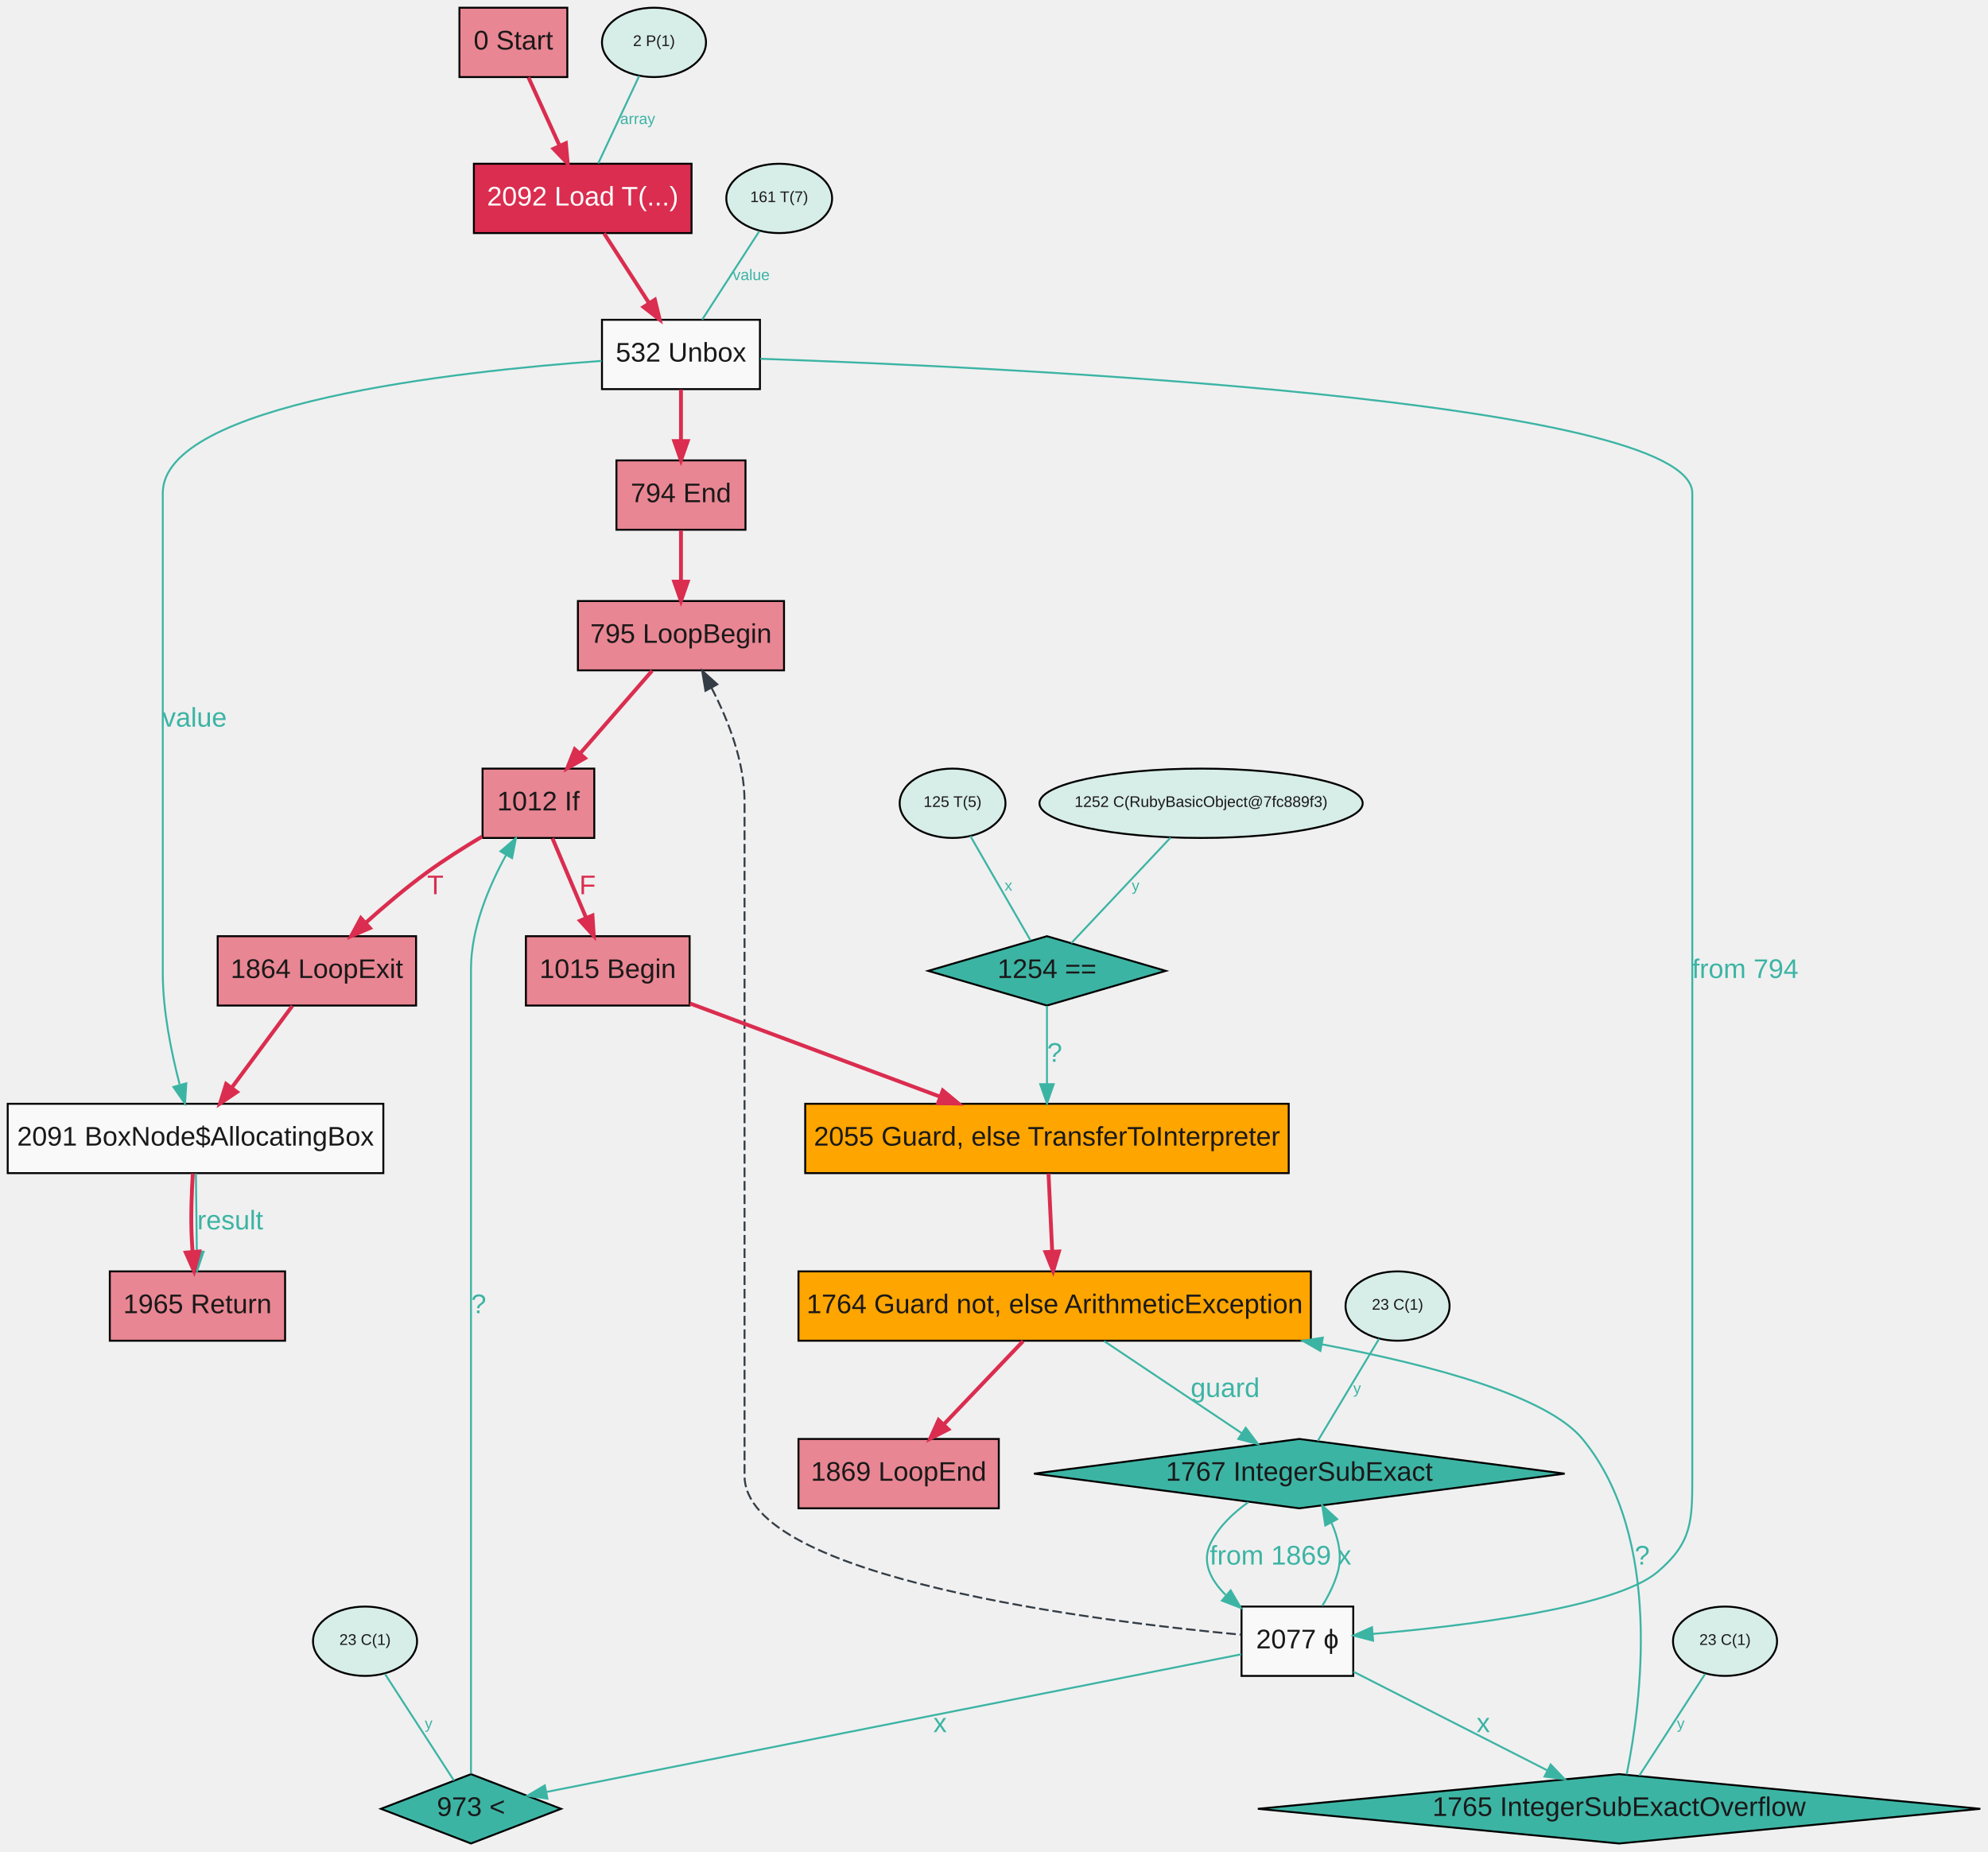
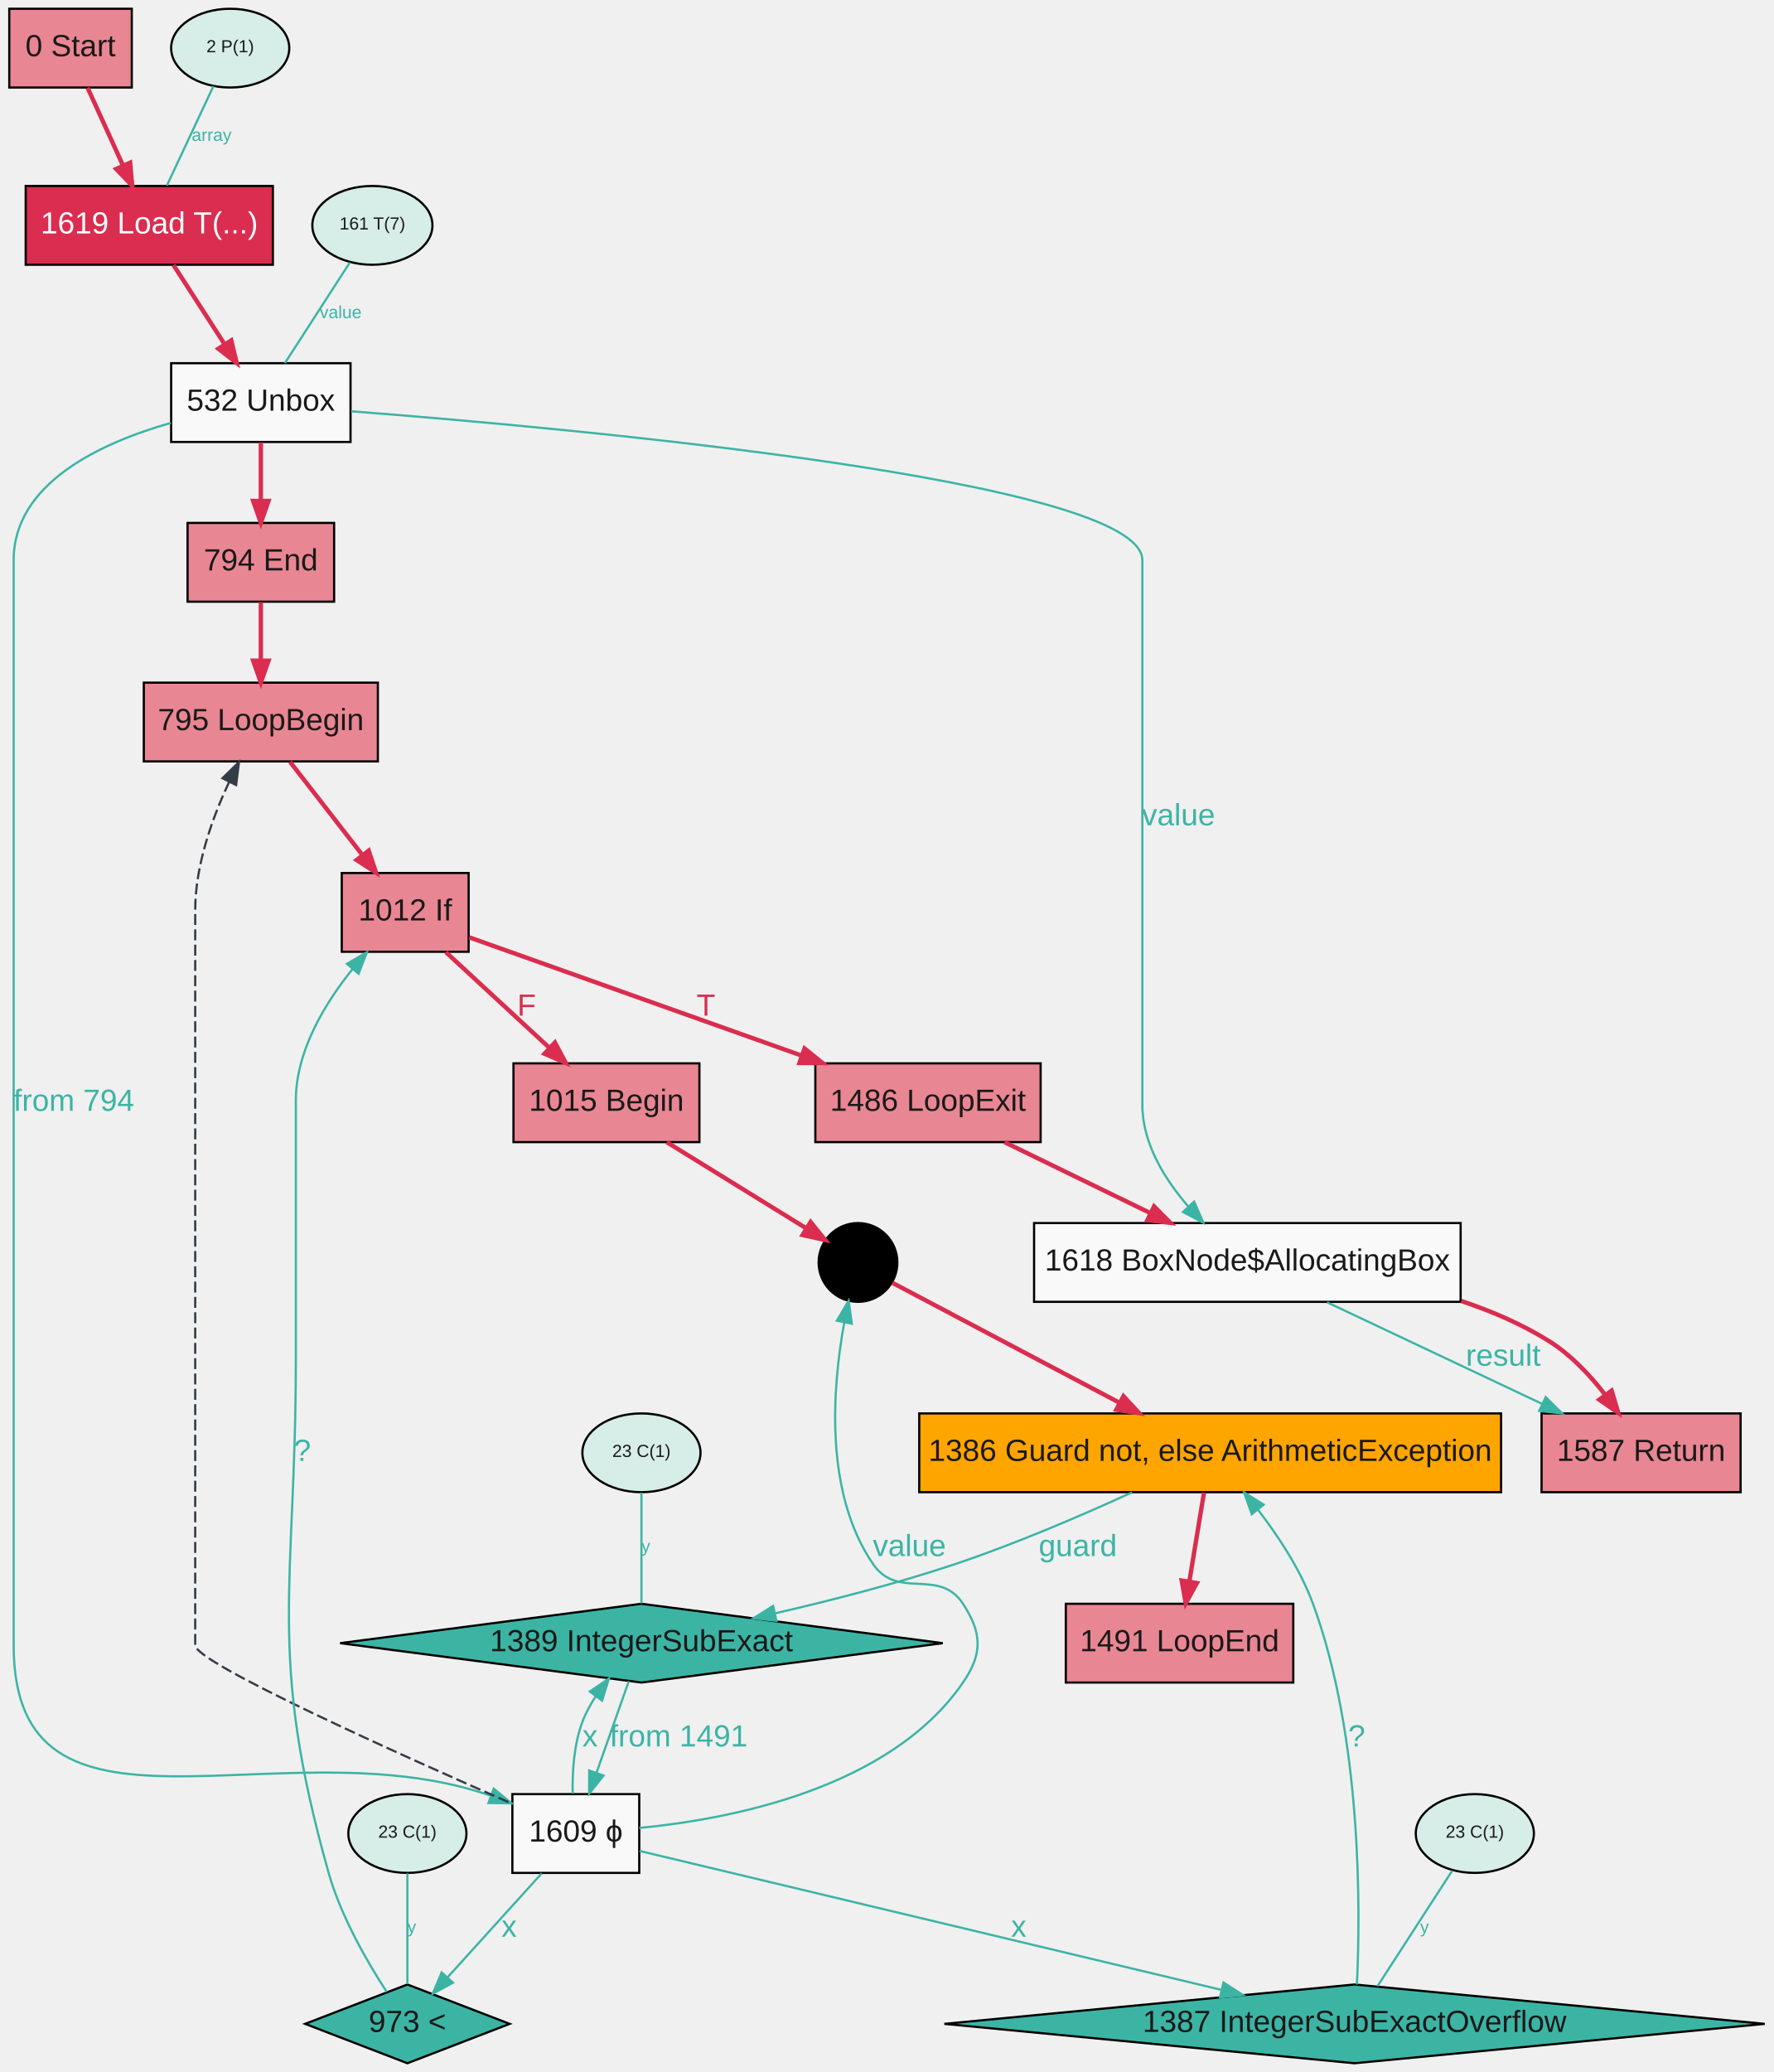
- <svg xmlns="http://www.w3.org/2000/svg" width="1032pt" height="961pt" viewBox="0.00 0.00 1032.01 961.00">
-   <g id="graph0" class="graph" transform="scale(1 1) rotate(0) translate(4 957)">
+ <svg xmlns="http://www.w3.org/2000/svg" width="811pt" height="947pt" viewBox="0.00 0.00 810.51 947.00">
+   <g id="graph0" class="graph" transform="scale(1 1) rotate(0) translate(4 943)">
    <g id="node1" class="node">
-       <polygon fill="#e98693" stroke="black" points="290.5,-953 234.5,-953 234.5,-917 290.5,-917 290.5,-953" />
-       <text text-anchor="middle" x="262.5" y="-931.3" font-family="Arial" font-size="14.00" fill="#1a1919">0 Start</text>
+       <polygon fill="#e98693" stroke="black" points="56,-939 0,-939 0,-903 56,-903 56,-939" />
+       <text text-anchor="middle" x="28" y="-917.3" font-family="Arial" font-size="14.00" fill="#1a1919">0 Start</text>
+     </g>
+     <g id="node17" class="node">
+       <polygon fill="#da2d4f" stroke="black" points="120.5,-858 7.5,-858 7.5,-822 120.5,-822 120.5,-858" />
+       <text text-anchor="middle" x="64" y="-836.3" font-family="Arial" font-size="14.00" fill="#ffffff">1619 Load T(...)</text>
+     </g>
+     <g id="edge28" class="edge">
+       <path fill="none" stroke="#da2d4f" stroke-width="2" d="M35.81,-902.86C40.53,-892.51 46.64,-879.1 51.96,-867.41" />
+       <polygon fill="#da2d4f" stroke="#da2d4f" stroke-width="2" points="55.24,-868.66 56.2,-858.11 48.87,-865.76 55.24,-868.66" />
+     </g>
+     <g id="node2" class="node">
+       <polygon fill="#f9f9f9" stroke="black" points="156,-777 74,-777 74,-741 156,-741 156,-777" />
+       <text text-anchor="middle" x="115" y="-755.3" font-family="Arial" font-size="14.00" fill="#1a1919">532 Unbox</text>
+     </g>
+     <g id="node3" class="node">
+       <polygon fill="#e98693" stroke="black" points="148.5,-704 81.5,-704 81.5,-668 148.5,-668 148.5,-704" />
+       <text text-anchor="middle" x="115" y="-682.3" font-family="Arial" font-size="14.00" fill="#1a1919">794 End</text>
+     </g>
+     <g id="edge1" class="edge">
+       <path fill="none" stroke="#da2d4f" stroke-width="2" d="M115,-740.81C115,-732.79 115,-723.05 115,-714.07" />
+       <polygon fill="#da2d4f" stroke="#da2d4f" stroke-width="2" points="118.5,-714.03 115,-704.03 111.5,-714.03 118.5,-714.03" />
+     </g>
+     <g id="node15" class="node">
+       <polygon fill="#f9f9f9" stroke="black" points="288,-123 230,-123 230,-87 288,-87 288,-123" />
+       <text text-anchor="middle" x="259" y="-101.3" font-family="Arial" font-size="14.00" fill="#1a1919">1609 ϕ</text>
+     </g>
+     <g id="edge22" class="edge">
+       <path fill="none" stroke="#3cb4a4" d="M73.88,-749.71C41.58,-740.52 2,-722.1 2,-687 2,-687 2,-687 2,-191 2,-90.36 122.49,-154.72 218,-123 218.71,-122.76 219.43,-122.52 220.15,-122.27" />
+       <polygon fill="#3cb4a4" stroke="#3cb4a4" points="221.46,-125.52 229.63,-118.77 219.04,-118.95 221.46,-125.52" />
+       <text text-anchor="middle" x="29.5" y="-435.3" font-family="arial" font-size="14.00" fill="#3cb4a4">from 794</text>
+     </g>
+     <g id="node16" class="node">
+       <polygon fill="#f9f9f9" stroke="black" points="663.5,-384 468.5,-384 468.5,-348 663.5,-348 663.5,-384" />
+       <text text-anchor="middle" x="566" y="-362.3" font-family="Arial" font-size="14.00" fill="#1a1919">1618 BoxNode$AllocatingBox</text>
+     </g>
+     <g id="edge24" class="edge">
+       <path fill="none" stroke="#3cb4a4" d="M156.23,-755.03C258.95,-747.09 518,-723.45 518,-687 518,-687 518,-687 518,-438 518,-420.5 528.13,-404.1 539.08,-391.48" />
+       <polygon fill="#3cb4a4" stroke="#3cb4a4" points="541.67,-393.83 545.92,-384.13 536.55,-389.06 541.67,-393.83" />
+       <text text-anchor="middle" x="534.5" y="-565.8" font-family="arial" font-size="14.00" fill="#3cb4a4">value</text>
+     </g>
+     <g id="node4" class="node">
+       <polygon fill="#e98693" stroke="black" points="168.5,-631 61.5,-631 61.5,-595 168.5,-595 168.5,-631" />
+       <text text-anchor="middle" x="115" y="-609.3" font-family="Arial" font-size="14.00" fill="#1a1919">795 LoopBegin</text>
+     </g>
+     <g id="edge2" class="edge">
+       <path fill="none" stroke="#da2d4f" stroke-width="2" d="M115,-667.81C115,-659.79 115,-650.05 115,-641.07" />
+       <polygon fill="#da2d4f" stroke="#da2d4f" stroke-width="2" points="118.5,-641.03 115,-631.03 111.5,-641.03 118.5,-641.03" />
+     </g>
+     <g id="node6" class="node">
+       <polygon fill="#e98693" stroke="black" points="210,-544 152,-544 152,-508 210,-508 210,-544" />
+       <text text-anchor="middle" x="181" y="-522.3" font-family="Arial" font-size="14.00" fill="#1a1919">1012 If</text>
+     </g>
+     <g id="edge3" class="edge">
+       <path fill="none" stroke="#da2d4f" stroke-width="2" d="M128.36,-594.8C137.84,-582.59 150.72,-565.99 161.37,-552.28" />
+       <polygon fill="#da2d4f" stroke="#da2d4f" stroke-width="2" points="164.3,-554.22 167.66,-544.18 158.77,-549.93 164.3,-554.22" />
+     </g>
+     <g id="edge21" class="edge">
+       <path fill="none" stroke="#343d46" stroke-dasharray="5,2" d="M100.57,-585.75C92.88,-569.36 85,-547.54 85,-527 85,-527 85,-527 85,-191 85,-183.04 180.34,-140.29 229.88,-118.61" />
+       <polygon fill="#343d46" stroke="#343d46" points="97.44,-587.31 105.01,-594.72 103.71,-584.2 97.44,-587.31" />
+     </g>
+     <g id="node5" class="node">
+       <polygon fill="#3cb4a4" stroke="black" points="182,-36 135.25,-18 182,0 228.75,-18 182,-36" />
+       <text text-anchor="middle" x="182" y="-14.3" font-family="Arial" font-size="14.00" fill="#1a1919">973 &lt;</text>
+     </g>
+     <g id="edge6" class="edge">
+       <path fill="none" stroke="#3cb4a4" d="M172.57,-32.59C163.95,-45.81 151.7,-66.82 146,-87 117.6,-187.5 131,-217.06 131,-321.5 131,-440 131,-440 131,-440 131,-462.45 144.12,-484.21 156.92,-500.09" />
+       <polygon fill="#3cb4a4" stroke="#3cb4a4" points="154.36,-502.48 163.51,-507.83 159.69,-497.95 154.36,-502.48" />
+       <text text-anchor="middle" x="134" y="-275.3" font-family="arial" font-size="14.00" fill="#3cb4a4">?</text>
+     </g>
+     <g id="node7" class="node">
+       <polygon fill="#e98693" stroke="black" points="315.5,-457 230.5,-457 230.5,-421 315.5,-421 315.5,-457" />
+       <text text-anchor="middle" x="273" y="-435.3" font-family="Arial" font-size="14.00" fill="#1a1919">1015 Begin</text>
+     </g>
+     <g id="edge8" class="edge">
+       <path fill="none" stroke="#da2d4f" stroke-width="2" d="M199.62,-507.8C213.21,-495.24 231.82,-478.05 246.89,-464.12" />
+       <polygon fill="#da2d4f" stroke="#da2d4f" stroke-width="2" points="249.44,-466.53 254.41,-457.18 244.69,-461.39 249.44,-466.53" />
+       <text text-anchor="middle" x="236.5" y="-478.8" font-family="arial" font-size="14.00" fill="#da2d4f">F</text>
+     </g>
+     <g id="node12" class="node">
+       <polygon fill="#e98693" stroke="black" points="471.5,-457 368.5,-457 368.5,-421 471.5,-421 471.5,-457" />
+       <text text-anchor="middle" x="420" y="-435.3" font-family="Arial" font-size="14.00" fill="#1a1919">1486 LoopExit</text>
+     </g>
+     <g id="edge7" class="edge">
+       <path fill="none" stroke="#da2d4f" stroke-width="2" d="M210.31,-514.58C247.97,-501.18 314.22,-477.62 362.19,-460.56" />
+       <polygon fill="#da2d4f" stroke="#da2d4f" stroke-width="2" points="363.58,-463.78 371.83,-457.13 361.24,-457.18 363.58,-463.78" />
+       <text text-anchor="middle" x="318.5" y="-478.8" font-family="arial" font-size="14.00" fill="#da2d4f">T</text>
+     </g>
+     <g id="node8" class="node">
+       <ellipse fill="black" stroke="black" cx="388" cy="-366" rx="18" ry="18" />
+     </g>
+     <g id="edge9" class="edge">
+       <path fill="none" stroke="#da2d4f" stroke-width="2" d="M300.55,-420.99C319.99,-408.99 345.77,-393.08 364.29,-381.64" />
+       <polygon fill="#da2d4f" stroke="#da2d4f" stroke-width="2" points="366.32,-384.5 372.99,-376.26 362.65,-378.54 366.32,-384.5" />
+     </g>
+     <g id="node9" class="node">
+       <polygon fill="#ffa500" stroke="black" points="682,-297 416,-297 416,-261 682,-261 682,-297" />
+       <text text-anchor="middle" x="549" y="-275.3" font-family="Arial" font-size="14.00" fill="#1a1919">1386 Guard not, else ArithmeticException</text>
+     </g>
+     <g id="edge11" class="edge">
+       <path fill="none" stroke="#da2d4f" stroke-width="2" d="M403.73,-356.7C427.53,-344.13 473.48,-319.87 507.36,-301.98" />
+       <polygon fill="#da2d4f" stroke="#da2d4f" stroke-width="2" points="509.36,-304.89 516.57,-297.12 506.09,-298.7 509.36,-304.89" />
+     </g>
+     <g id="node11" class="node">
+       <polygon fill="#3cb4a4" stroke="black" points="289,-210 151.25,-192 289,-174 426.75,-192 289,-210" />
+       <text text-anchor="middle" x="289" y="-188.3" font-family="Arial" font-size="14.00" fill="#1a1919">1389 IntegerSubExact</text>
+     </g>
+     <g id="edge18" class="edge">
+       <path fill="none" stroke="#3cb4a4" d="M513.23,-260.9C490.36,-250.43 459.87,-237.3 432,-228 405.57,-219.18 375.71,-211.53 350.14,-205.64" />
+       <polygon fill="#3cb4a4" stroke="#3cb4a4" points="350.73,-202.19 340.2,-203.4 349.19,-209.02 350.73,-202.19" />
+       <text text-anchor="middle" x="488.5" y="-231.8" font-family="arial" font-size="14.00" fill="#3cb4a4">guard</text>
+     </g>
+     <g id="node13" class="node">
+       <polygon fill="#e98693" stroke="black" points="587,-210 483,-210 483,-174 587,-174 587,-210" />
+       <text text-anchor="middle" x="535" y="-188.3" font-family="Arial" font-size="14.00" fill="#1a1919">1491 LoopEnd</text>
+     </g>
+     <g id="edge13" class="edge">
+       <path fill="none" stroke="#da2d4f" stroke-width="2" d="M546.17,-260.8C544.25,-249.16 541.68,-233.55 539.49,-220.24" />
+       <polygon fill="#da2d4f" stroke="#da2d4f" stroke-width="2" points="542.91,-219.47 537.83,-210.18 536,-220.61 542.91,-219.47" />
+     </g>
+     <g id="node10" class="node">
+       <polygon fill="#3cb4a4" stroke="black" points="615,-36 427.48,-18 615,0 802.52,-18 615,-36" />
+       <text text-anchor="middle" x="615" y="-14.3" font-family="Arial" font-size="14.00" fill="#1a1919">1387 IntegerSubExactOverflow</text>
+     </g>
+     <g id="edge12" class="edge">
+       <path fill="none" stroke="#3cb4a4" d="M616.09,-35.98C617.7,-70.11 618.4,-149 596,-210 590.29,-225.54 580.18,-240.89 570.8,-253.06" />
+       <polygon fill="#3cb4a4" stroke="#3cb4a4" points="568,-250.94 564.48,-260.94 573.47,-255.32 568,-250.94" />
+       <text text-anchor="middle" x="616" y="-144.8" font-family="arial" font-size="14.00" fill="#3cb4a4">?</text>
+     </g>
+     <g id="edge23" class="edge">
+       <path fill="none" stroke="#3cb4a4" d="M283.22,-174.61C279.02,-162.73 273.26,-146.41 268.41,-132.67" />
+       <polygon fill="#3cb4a4" stroke="#3cb4a4" points="271.7,-131.48 265.08,-123.21 265.1,-133.81 271.7,-131.48" />
+       <text text-anchor="middle" x="306" y="-144.8" font-family="arial" font-size="14.00" fill="#3cb4a4">from 1491</text>
+     </g>
+     <g id="edge19" class="edge">
+       <path fill="none" stroke="#da2d4f" stroke-width="2" d="M454.97,-420.99C474.96,-411.27 500.22,-398.99 521.6,-388.59" />
+       <polygon fill="#da2d4f" stroke="#da2d4f" stroke-width="2" points="523.35,-391.63 530.81,-384.11 520.29,-385.34 523.35,-391.63" />
+     </g>
+     <g id="node14" class="node">
+       <polygon fill="#e98693" stroke="black" points="791.5,-297 700.5,-297 700.5,-261 791.5,-261 791.5,-297" />
+       <text text-anchor="middle" x="746" y="-275.3" font-family="Arial" font-size="14.00" fill="#1a1919">1587 Return</text>
+     </g>
+     <g id="edge4" class="edge">
+       <path fill="none" stroke="#3cb4a4" d="M243.42,-86.8C230.96,-73.05 213.47,-53.74 200.34,-39.24" />
+       <polygon fill="#3cb4a4" stroke="#3cb4a4" points="202.86,-36.81 193.55,-31.75 197.67,-41.51 202.86,-36.81" />
+       <text text-anchor="middle" x="228.5" y="-57.8" font-family="arial" font-size="14.00" fill="#3cb4a4">x</text>
+     </g>
+     <g id="edge10" class="edge">
+       <path fill="none" stroke="#3cb4a4" d="M288.01,-107.54C328.98,-111.46 402.54,-125.3 436,-174 445.06,-187.19 444.75,-196.6 436,-210 425.12,-226.66 406.3,-211.62 395,-228 372.47,-260.64 376.29,-308.8 381.71,-338.47" />
+       <polygon fill="#3cb4a4" stroke="#3cb4a4" points="378.33,-339.39 383.74,-348.5 385.19,-338 378.33,-339.39" />
+       <text text-anchor="middle" x="411.5" y="-231.8" font-family="arial" font-size="14.00" fill="#3cb4a4">value</text>
+     </g>
+     <g id="edge14" class="edge">
+       <path fill="none" stroke="#3cb4a4" d="M288.13,-97.04C345.98,-83.23 476.43,-52.09 553.9,-33.59" />
+       <polygon fill="#3cb4a4" stroke="#3cb4a4" points="555.09,-36.9 564.01,-31.18 553.47,-30.09 555.09,-36.9" />
+       <text text-anchor="middle" x="461.5" y="-57.8" font-family="arial" font-size="14.00" fill="#3cb4a4">x</text>
+     </g>
+     <g id="edge16" class="edge">
+       <path fill="none" stroke="#3cb4a4" d="M257.57,-123.18C257.34,-133.08 258.09,-145.58 262,-156 263.51,-160.04 265.67,-164 268.1,-167.71" />
+       <polygon fill="#3cb4a4" stroke="#3cb4a4" points="265.37,-169.9 274.14,-175.86 271,-165.74 265.37,-169.9" />
+       <text text-anchor="middle" x="265.5" y="-144.8" font-family="arial" font-size="14.00" fill="#3cb4a4">x</text>
+     </g>
+     <g id="edge20" class="edge">
+       <path fill="none" stroke="#3cb4a4" d="M602.43,-347.8C630.82,-334.39 670.4,-315.7 700.81,-301.34" />
+       <polygon fill="#3cb4a4" stroke="#3cb4a4" points="702.39,-304.47 709.94,-297.03 699.4,-298.14 702.39,-304.47" />
+       <text text-anchor="middle" x="683" y="-318.8" font-family="arial" font-size="14.00" fill="#3cb4a4">result</text>
+     </g>
+     <g id="edge25" class="edge">
+       <path fill="none" stroke="#da2d4f" stroke-width="2" d="M663.8,-348.37C677.89,-343.68 691.75,-337.68 704,-330 713.9,-323.79 722.63,-314.48 729.54,-305.57" />
+       <polygon fill="#da2d4f" stroke="#da2d4f" stroke-width="2" points="732.53,-307.41 735.58,-297.26 726.87,-303.29 732.53,-307.41" />
+     </g>
+     <g id="edge29" class="edge">
+       <path fill="none" stroke="#da2d4f" stroke-width="2" d="M75.07,-821.86C81.88,-811.3 90.75,-797.56 98.4,-785.71" />
+       <polygon fill="#da2d4f" stroke="#da2d4f" stroke-width="2" points="101.47,-787.41 103.96,-777.11 95.59,-783.61 101.47,-787.41" />
    </g>
    <g id="node18" class="node">
-       <polygon fill="#da2d4f" stroke="black" points="355,-872 242,-872 242,-836 355,-836 355,-872" />
-       <text text-anchor="middle" x="298.5" y="-850.3" font-family="Arial" font-size="14.00" fill="#ffffff">2092 Load T(...)</text>
-     </g>
-     <g id="edge30" class="edge">
-       <path fill="none" stroke="#da2d4f" stroke-width="2" d="M270.31,-916.86C275.03,-906.51 281.14,-893.1 286.46,-881.41" />
-       <polygon fill="#da2d4f" stroke="#da2d4f" stroke-width="2" points="289.74,-882.66 290.7,-872.11 283.37,-879.76 289.74,-882.66" />
-     </g>
-     <g id="node2" class="node">
-       <polygon fill="#f9f9f9" stroke="black" points="390.5,-791 308.5,-791 308.5,-755 390.5,-755 390.5,-791" />
-       <text text-anchor="middle" x="349.5" y="-769.3" font-family="Arial" font-size="14.00" fill="#1a1919">532 Unbox</text>
-     </g>
-     <g id="node3" class="node">
-       <polygon fill="#e98693" stroke="black" points="383,-718 316,-718 316,-682 383,-682 383,-718" />
-       <text text-anchor="middle" x="349.5" y="-696.3" font-family="Arial" font-size="14.00" fill="#1a1919">794 End</text>
-     </g>
-     <g id="edge1" class="edge">
-       <path fill="none" stroke="#da2d4f" stroke-width="2" d="M349.5,-754.81C349.5,-746.79 349.5,-737.05 349.5,-728.07" />
-       <polygon fill="#da2d4f" stroke="#da2d4f" stroke-width="2" points="353,-728.03 349.5,-718.03 346,-728.03 353,-728.03" />
-     </g>
-     <g id="node16" class="node">
-       <polygon fill="#f9f9f9" stroke="black" points="698.5,-123 640.5,-123 640.5,-87 698.5,-87 698.5,-123" />
-       <text text-anchor="middle" x="669.5" y="-101.3" font-family="Arial" font-size="14.00" fill="#1a1919">2077 ϕ</text>
-     </g>
-     <g id="edge23" class="edge">
-       <path fill="none" stroke="#3cb4a4" d="M390.7,-770.75C514.46,-766.45 874.5,-749.75 874.5,-701 874.5,-701 874.5,-701 874.5,-191 874.5,-167.38 874.49,-156.31 856.5,-141 834.71,-122.45 756.74,-112.98 708.63,-108.79" />
-       <polygon fill="#3cb4a4" stroke="#3cb4a4" points="708.81,-105.29 698.55,-107.95 708.23,-112.27 708.81,-105.29" />
-       <text text-anchor="middle" x="902" y="-449.3" font-family="arial" font-size="14.00" fill="#3cb4a4">from 794</text>
-     </g>
-     <g id="node17" class="node">
-       <polygon fill="#f9f9f9" stroke="black" points="195,-384 0,-384 0,-348 195,-348 195,-384" />
-       <text text-anchor="middle" x="97.5" y="-362.3" font-family="Arial" font-size="14.00" fill="#1a1919">2091 BoxNode$AllocatingBox</text>
-     </g>
-     <g id="edge25" class="edge">
-       <path fill="none" stroke="#3cb4a4" d="M308.35,-769.66C233,-764.25 80.5,-747.55 80.5,-701 80.5,-701 80.5,-701 80.5,-452 80.5,-432.37 84.91,-410.68 89.24,-394.12" />
-       <polygon fill="#3cb4a4" stroke="#3cb4a4" points="92.73,-394.63 92.03,-384.06 85.99,-392.76 92.73,-394.63" />
-       <text text-anchor="middle" x="97" y="-579.8" font-family="arial" font-size="14.00" fill="#3cb4a4">value</text>
-     </g>
-     <g id="node4" class="node">
-       <polygon fill="#e98693" stroke="black" points="403,-645 296,-645 296,-609 403,-609 403,-645" />
-       <text text-anchor="middle" x="349.5" y="-623.3" font-family="Arial" font-size="14.00" fill="#1a1919">795 LoopBegin</text>
-     </g>
-     <g id="edge2" class="edge">
-       <path fill="none" stroke="#da2d4f" stroke-width="2" d="M349.5,-681.81C349.5,-673.79 349.5,-664.05 349.5,-655.07" />
-       <polygon fill="#da2d4f" stroke="#da2d4f" stroke-width="2" points="353,-655.03 349.5,-645.03 346,-655.03 353,-655.03" />
-     </g>
-     <g id="node6" class="node">
-       <polygon fill="#e98693" stroke="black" points="304.5,-558 246.5,-558 246.5,-522 304.5,-522 304.5,-558" />
-       <text text-anchor="middle" x="275.5" y="-536.3" font-family="Arial" font-size="14.00" fill="#1a1919">1012 If</text>
-     </g>
-     <g id="edge3" class="edge">
-       <path fill="none" stroke="#da2d4f" stroke-width="2" d="M334.52,-608.8C323.79,-596.47 309.17,-579.68 297.17,-565.89" />
-       <polygon fill="#da2d4f" stroke="#da2d4f" stroke-width="2" points="299.66,-563.42 290.45,-558.18 294.38,-568.02 299.66,-563.42" />
-     </g>
-     <g id="edge22" class="edge">
-       <path fill="none" stroke="#343d46" stroke-dasharray="5,2" d="M365.37,-599.92C373.83,-583.59 382.5,-561.78 382.5,-541 382.5,-541 382.5,-541 382.5,-191 382.5,-137.61 567.44,-115.16 640.4,-108.38" />
-       <polygon fill="#343d46" stroke="#343d46" points="362.22,-598.39 360.49,-608.85 368.36,-601.75 362.22,-598.39" />
-     </g>
-     <g id="node5" class="node">
-       <polygon fill="#3cb4a4" stroke="black" points="240.5,-36 193.75,-18 240.5,0 287.25,-18 240.5,-36" />
-       <text text-anchor="middle" x="240.5" y="-14.3" font-family="Arial" font-size="14.00" fill="#1a1919">973 &lt;</text>
-     </g>
-     <g id="edge6" class="edge">
-       <path fill="none" stroke="#3cb4a4" d="M240.5,-36.26C240.5,-53.43 240.5,-80.54 240.5,-104 240.5,-454 240.5,-454 240.5,-454 240.5,-474.94 249.7,-496.75 258.66,-513.04" />
-       <polygon fill="#3cb4a4" stroke="#3cb4a4" points="255.79,-515.06 263.85,-521.94 261.84,-511.53 255.79,-515.06" />
-       <text text-anchor="middle" x="244.5" y="-275.3" font-family="arial" font-size="14.00" fill="#3cb4a4">?</text>
-     </g>
-     <g id="node7" class="node">
-       <polygon fill="#e98693" stroke="black" points="354,-471 269,-471 269,-435 354,-435 354,-471" />
-       <text text-anchor="middle" x="311.5" y="-449.3" font-family="Arial" font-size="14.00" fill="#1a1919">1015 Begin</text>
-     </g>
-     <g id="edge8" class="edge">
-       <path fill="none" stroke="#da2d4f" stroke-width="2" d="M282.79,-521.8C287.81,-509.93 294.59,-493.93 300.3,-480.45" />
-       <polygon fill="#da2d4f" stroke="#da2d4f" stroke-width="2" points="303.55,-481.75 304.23,-471.18 297.1,-479.02 303.55,-481.75" />
-       <text text-anchor="middle" x="301" y="-492.8" font-family="arial" font-size="14.00" fill="#da2d4f">F</text>
-     </g>
-     <g id="node12" class="node">
-       <polygon fill="#e98693" stroke="black" points="212,-471 109,-471 109,-435 212,-435 212,-471" />
-       <text text-anchor="middle" x="160.5" y="-449.3" font-family="Arial" font-size="14.00" fill="#1a1919">1864 LoopExit</text>
-     </g>
-     <g id="edge7" class="edge">
-       <path fill="none" stroke="#da2d4f" stroke-width="2" d="M246.23,-522.71C236.83,-517.12 226.52,-510.6 217.5,-504 206.71,-496.11 195.51,-486.61 185.92,-478.02" />
-       <polygon fill="#da2d4f" stroke="#da2d4f" stroke-width="2" points="188.04,-475.22 178.29,-471.07 183.33,-480.39 188.04,-475.22" />
-       <text text-anchor="middle" x="222" y="-492.8" font-family="arial" font-size="14.00" fill="#da2d4f">T</text>
-     </g>
-     <g id="node15" class="node">
-       <polygon fill="#ffa500" stroke="black" points="665,-384 414,-384 414,-348 665,-348 665,-384" />
-       <text text-anchor="middle" x="539.5" y="-362.3" font-family="Arial" font-size="14.00" fill="#1a1919">2055 Guard, else TransferToInterpreter</text>
-     </g>
-     <g id="edge9" class="edge">
-       <path fill="none" stroke="#da2d4f" stroke-width="2" d="M354.12,-436.11C390.79,-422.44 443.96,-402.62 483.96,-387.71" />
-       <polygon fill="#da2d4f" stroke="#da2d4f" stroke-width="2" points="485.42,-390.9 493.57,-384.12 482.98,-384.34 485.42,-390.9" />
-     </g>
-     <g id="node8" class="node">
-       <polygon fill="#3cb4a4" stroke="black" points="539.5,-471 477.83,-453 539.5,-435 601.17,-453 539.5,-471" />
-       <text text-anchor="middle" x="539.5" y="-449.3" font-family="Arial" font-size="14.00" fill="#1a1919">1254 ==</text>
-     </g>
-     <g id="edge20" class="edge">
-       <path fill="none" stroke="#3cb4a4" d="M539.5,-434.8C539.5,-423.16 539.5,-407.55 539.5,-394.24" />
-       <polygon fill="#3cb4a4" stroke="#3cb4a4" points="543,-394.18 539.5,-384.18 536,-394.18 543,-394.18" />
-       <text text-anchor="middle" x="543.5" y="-405.8" font-family="arial" font-size="14.00" fill="#3cb4a4">?</text>
-     </g>
-     <g id="node9" class="node">
-       <polygon fill="#ffa500" stroke="black" points="676.5,-297 410.5,-297 410.5,-261 676.5,-261 676.5,-297" />
-       <text text-anchor="middle" x="543.5" y="-275.3" font-family="Arial" font-size="14.00" fill="#1a1919">1764 Guard not, else ArithmeticException</text>
-     </g>
-     <g id="node11" class="node">
-       <polygon fill="#3cb4a4" stroke="black" points="670.5,-210 532.75,-192 670.5,-174 808.25,-192 670.5,-210" />
-       <text text-anchor="middle" x="670.5" y="-188.3" font-family="Arial" font-size="14.00" fill="#1a1919">1767 IntegerSubExact</text>
+       <ellipse fill="#d7ede7" stroke="black" cx="182" cy="-105" rx="27" ry="18" />
+       <text text-anchor="middle" x="182" y="-103.1" font-family="Arial" font-size="8.00" fill="#1a1919">23 C(1)</text>
+     </g>
+     <g id="edge5" class="edge">
+       <path fill="none" stroke="#3cb4a4" d="M182,-86.8C182,-72.05 182,-50.92 182,-36.18" />
+       <text text-anchor="middle" x="184" y="-59.6" font-family="arial" font-size="8.00" fill="#3cb4a4">y</text>
+     </g>
+     <g id="node19" class="node">
+       <ellipse fill="#d7ede7" stroke="black" cx="670" cy="-105" rx="27" ry="18" />
+       <text text-anchor="middle" x="670" y="-103.1" font-family="Arial" font-size="8.00" fill="#1a1919">23 C(1)</text>
+     </g>
+     <g id="edge15" class="edge">
+       <path fill="none" stroke="#3cb4a4" d="M659.65,-88.01C649.88,-72.91 635.3,-50.38 625.49,-35.21" />
+       <text text-anchor="middle" x="647" y="-59.6" font-family="arial" font-size="8.00" fill="#3cb4a4">y</text>
+     </g>
+     <g id="node20" class="node">
+       <ellipse fill="#d7ede7" stroke="black" cx="289" cy="-279" rx="27" ry="18" />
+       <text text-anchor="middle" x="289" y="-277.1" font-family="Arial" font-size="8.00" fill="#1a1919">23 C(1)</text>
    </g>
    <g id="edge17" class="edge">
-       <path fill="none" stroke="#3cb4a4" d="M569.2,-260.8C589.84,-246.98 618.86,-227.56 640.55,-213.05" />
-       <polygon fill="#3cb4a4" stroke="#3cb4a4" points="642.69,-215.82 649.05,-207.35 638.8,-210.01 642.69,-215.82" />
-       <text text-anchor="middle" x="632" y="-231.8" font-family="arial" font-size="14.00" fill="#3cb4a4">guard</text>
-     </g>
-     <g id="node13" class="node">
-       <polygon fill="#e98693" stroke="black" points="514.5,-210 410.5,-210 410.5,-174 514.5,-174 514.5,-210" />
-       <text text-anchor="middle" x="462.5" y="-188.3" font-family="Arial" font-size="14.00" fill="#1a1919">1869 LoopEnd</text>
-     </g>
-     <g id="edge12" class="edge">
-       <path fill="none" stroke="#da2d4f" stroke-width="2" d="M527.11,-260.8C515.25,-248.36 499.06,-231.36 485.85,-217.5" />
-       <polygon fill="#da2d4f" stroke="#da2d4f" stroke-width="2" points="488.3,-215 478.87,-210.18 483.23,-219.83 488.3,-215" />
-     </g>
-     <g id="node10" class="node">
-       <polygon fill="#3cb4a4" stroke="black" points="836.5,-36 648.98,-18 836.5,0 1024.02,-18 836.5,-36" />
-       <text text-anchor="middle" x="836.5" y="-14.3" font-family="Arial" font-size="14.00" fill="#1a1919">1765 IntegerSubExactOverflow</text>
-     </g>
-     <g id="edge11" class="edge">
-       <path fill="none" stroke="#3cb4a4" d="M840.43,-35.86C847.85,-72.26 859.63,-159 817.5,-210 799.28,-232.06 740.69,-248.14 682.35,-259.11" />
-       <polygon fill="#3cb4a4" stroke="#3cb4a4" points="681.44,-255.72 672.23,-260.96 682.7,-262.6 681.44,-255.72" />
-       <text text-anchor="middle" x="848.5" y="-144.8" font-family="arial" font-size="14.00" fill="#3cb4a4">?</text>
-     </g>
-     <g id="edge24" class="edge">
-       <path fill="none" stroke="#3cb4a4" d="M644.07,-177.19C636.32,-171.71 628.78,-164.63 624.5,-156 619.66,-146.23 624.34,-136.93 632.24,-129.06" />
-       <polygon fill="#3cb4a4" stroke="#3cb4a4" points="634.87,-131.41 640.22,-122.26 630.34,-126.08 634.87,-131.41" />
-       <text text-anchor="middle" x="655.5" y="-144.8" font-family="arial" font-size="14.00" fill="#3cb4a4">from 1869</text>
-     </g>
-     <g id="edge18" class="edge">
-       <path fill="none" stroke="#da2d4f" stroke-width="2" d="M147.75,-434.8C138.7,-422.59 126.4,-405.99 116.24,-392.28" />
-       <polygon fill="#da2d4f" stroke="#da2d4f" stroke-width="2" points="119,-390.13 110.23,-384.18 113.37,-394.29 119,-390.13" />
-     </g>
-     <g id="node14" class="node">
-       <polygon fill="#e98693" stroke="black" points="144,-297 53,-297 53,-261 144,-261 144,-297" />
-       <text text-anchor="middle" x="98.5" y="-275.3" font-family="Arial" font-size="14.00" fill="#1a1919">1965 Return</text>
-     </g>
-     <g id="edge21" class="edge">
-       <path fill="none" stroke="#da2d4f" stroke-width="2" d="M540.31,-347.8C540.86,-336.16 541.59,-320.55 542.22,-307.24" />
-       <polygon fill="#da2d4f" stroke="#da2d4f" stroke-width="2" points="545.72,-307.33 542.69,-297.18 538.73,-307 545.72,-307.33" />
-     </g>
-     <g id="edge4" class="edge">
-       <path fill="none" stroke="#3cb4a4" d="M640.35,-98.22C565.22,-83.34 364.93,-43.65 279.73,-26.77" />
-       <polygon fill="#3cb4a4" stroke="#3cb4a4" points="280.18,-23.29 269.69,-24.78 278.82,-30.16 280.18,-23.29" />
-       <text text-anchor="middle" x="484" y="-57.8" font-family="arial" font-size="14.00" fill="#3cb4a4">x</text>
-     </g>
-     <g id="edge13" class="edge">
-       <path fill="none" stroke="#3cb4a4" d="M698.59,-89.19C726.54,-74.97 768.89,-53.41 799.28,-37.94" />
-       <polygon fill="#3cb4a4" stroke="#3cb4a4" points="800.98,-41.01 808.3,-33.35 797.8,-34.77 800.98,-41.01" />
-       <text text-anchor="middle" x="766" y="-57.8" font-family="arial" font-size="14.00" fill="#3cb4a4">x</text>
-     </g>
-     <g id="edge15" class="edge">
-       <path fill="none" stroke="#3cb4a4" d="M682.39,-123.31C685.7,-128.7 688.8,-134.85 690.5,-141 692.87,-149.55 690.73,-158.63 687.11,-166.67" />
-       <polygon fill="#3cb4a4" stroke="#3cb4a4" points="683.99,-165.08 682.35,-175.54 690.16,-168.38 683.99,-165.08" />
-       <text text-anchor="middle" x="694" y="-144.8" font-family="arial" font-size="14.00" fill="#3cb4a4">x</text>
-     </g>
-     <g id="edge19" class="edge">
-       <path fill="none" stroke="#3cb4a4" d="M97.7,-347.8C97.84,-336.16 98.02,-320.55 98.18,-307.24" />
-       <polygon fill="#3cb4a4" stroke="#3cb4a4" points="101.68,-307.22 98.3,-297.18 94.68,-307.13 101.68,-307.22" />
-       <text text-anchor="middle" x="115.5" y="-318.8" font-family="arial" font-size="14.00" fill="#3cb4a4">result</text>
+       <path fill="none" stroke="#3cb4a4" d="M289,-260.8C289,-246.05 289,-224.92 289,-210.18" />
+       <text text-anchor="middle" x="291" y="-233.6" font-family="arial" font-size="8.00" fill="#3cb4a4">y</text>
+     </g>
+     <g id="node21" class="node">
+       <ellipse fill="#d7ede7" stroke="black" cx="166" cy="-840" rx="27.46" ry="18" />
+       <text text-anchor="middle" x="166" y="-838.1" font-family="Arial" font-size="8.00" fill="#1a1919">161 T(7)</text>
    </g>
    <g id="edge26" class="edge">
-       <path fill="none" stroke="#da2d4f" stroke-width="2" d="M96.11,-347.87C95.51,-338.22 95.03,-325.94 95.5,-315 95.61,-312.44 95.76,-309.78 95.95,-307.12" />
-       <polygon fill="#da2d4f" stroke="#da2d4f" stroke-width="2" points="99.44,-307.32 96.74,-297.07 92.46,-306.76 99.44,-307.32" />
-     </g>
-     <g id="edge31" class="edge">
-       <path fill="none" stroke="#da2d4f" stroke-width="2" d="M309.57,-835.86C316.38,-825.3 325.25,-811.56 332.9,-799.71" />
-       <polygon fill="#da2d4f" stroke="#da2d4f" stroke-width="2" points="335.97,-801.41 338.46,-791.11 330.09,-797.61 335.97,-801.41" />
-     </g>
-     <g id="node19" class="node">
-       <ellipse fill="#d7ede7" stroke="black" cx="185.5" cy="-105" rx="27" ry="18" />
-       <text text-anchor="middle" x="185.5" y="-103.1" font-family="Arial" font-size="8.00" fill="#1a1919">23 C(1)</text>
-     </g>
-     <g id="edge5" class="edge">
-       <path fill="none" stroke="#3cb4a4" d="M195.85,-88.01C206.18,-72.05 221.89,-47.77 231.65,-32.67" />
-       <text text-anchor="middle" x="218.5" y="-59.6" font-family="arial" font-size="8.00" fill="#3cb4a4">y</text>
-     </g>
-     <g id="node20" class="node">
-       <ellipse fill="#d7ede7" stroke="black" cx="619.5" cy="-540" rx="83.9" ry="18" />
-       <text text-anchor="middle" x="619.5" y="-538.1" font-family="Arial" font-size="8.00" fill="#1a1919">1252 C(RubyBasicObject@7fc889f3)</text>
-     </g>
-     <g id="edge10" class="edge">
-       <path fill="none" stroke="#3cb4a4" d="M603.69,-522.21C588.58,-506.14 566.07,-482.23 552.12,-467.41" />
-       <text text-anchor="middle" x="585.5" y="-494.6" font-family="arial" font-size="8.00" fill="#3cb4a4">y</text>
-     </g>
-     <g id="node21" class="node">
-       <ellipse fill="#d7ede7" stroke="black" cx="891.5" cy="-105" rx="27" ry="18" />
-       <text text-anchor="middle" x="891.5" y="-103.1" font-family="Arial" font-size="8.00" fill="#1a1919">23 C(1)</text>
-     </g>
-     <g id="edge14" class="edge">
-       <path fill="none" stroke="#3cb4a4" d="M881.15,-88.01C871.38,-72.91 856.8,-50.38 846.99,-35.21" />
-       <text text-anchor="middle" x="868.5" y="-59.6" font-family="arial" font-size="8.00" fill="#3cb4a4">y</text>
+       <path fill="none" stroke="#3cb4a4" d="M155.68,-823.01C147.06,-809.67 134.81,-790.69 126.01,-777.06" />
+       <text text-anchor="middle" x="151.5" y="-797.6" font-family="arial" font-size="8.00" fill="#3cb4a4">value</text>
    </g>
    <g id="node22" class="node">
-       <ellipse fill="#d7ede7" stroke="black" cx="721.5" cy="-279" rx="27" ry="18" />
-       <text text-anchor="middle" x="721.5" y="-277.1" font-family="Arial" font-size="8.00" fill="#1a1919">23 C(1)</text>
-     </g>
-     <g id="edge16" class="edge">
-       <path fill="none" stroke="#3cb4a4" d="M711.91,-262.01C702.79,-246.82 689.15,-224.09 680.05,-208.92" />
-       <text text-anchor="middle" x="700.5" y="-233.6" font-family="arial" font-size="8.00" fill="#3cb4a4">y</text>
-     </g>
-     <g id="node23" class="node">
-       <ellipse fill="#d7ede7" stroke="black" cx="490.5" cy="-540" rx="27.46" ry="18" />
-       <text text-anchor="middle" x="490.5" y="-538.1" font-family="Arial" font-size="8.00" fill="#1a1919">125 T(5)</text>
+       <ellipse fill="#d7ede7" stroke="black" cx="101" cy="-921" rx="27" ry="18" />
+       <text text-anchor="middle" x="101" y="-919.1" font-family="Arial" font-size="8.00" fill="#1a1919">2 P(1)</text>
    </g>
    <g id="edge27" class="edge">
-       <path fill="none" stroke="#3cb4a4" d="M499.72,-523.01C508.7,-507.43 522.24,-483.93 530.98,-468.78" />
-       <text text-anchor="middle" x="519.5" y="-494.6" font-family="arial" font-size="8.00" fill="#3cb4a4">x</text>
-     </g>
-     <g id="node24" class="node">
-       <ellipse fill="#d7ede7" stroke="black" cx="400.5" cy="-854" rx="27.46" ry="18" />
-       <text text-anchor="middle" x="400.5" y="-852.1" font-family="Arial" font-size="8.00" fill="#1a1919">161 T(7)</text>
-     </g>
-     <g id="edge28" class="edge">
-       <path fill="none" stroke="#3cb4a4" d="M390.18,-837.01C381.56,-823.67 369.31,-804.69 360.51,-791.06" />
-       <text text-anchor="middle" x="386" y="-811.6" font-family="arial" font-size="8.00" fill="#3cb4a4">value</text>
-     </g>
-     <g id="node25" class="node">
-       <ellipse fill="#d7ede7" stroke="black" cx="335.5" cy="-935" rx="27" ry="18" />
-       <text text-anchor="middle" x="335.5" y="-933.1" font-family="Arial" font-size="8.00" fill="#1a1919">2 P(1)</text>
-     </g>
-     <g id="edge29" class="edge">
-       <path fill="none" stroke="#3cb4a4" d="M327.83,-917.63C321.61,-904.34 312.86,-885.67 306.54,-872.17" />
-       <text text-anchor="middle" x="327" y="-892.6" font-family="arial" font-size="8.00" fill="#3cb4a4">array</text>
+       <path fill="none" stroke="#3cb4a4" d="M93.33,-903.63C87.11,-890.34 78.36,-871.67 72.04,-858.17" />
+       <text text-anchor="middle" x="92.5" y="-878.6" font-family="arial" font-size="8.00" fill="#3cb4a4">array</text>
    </g>
  </g>
</svg>
